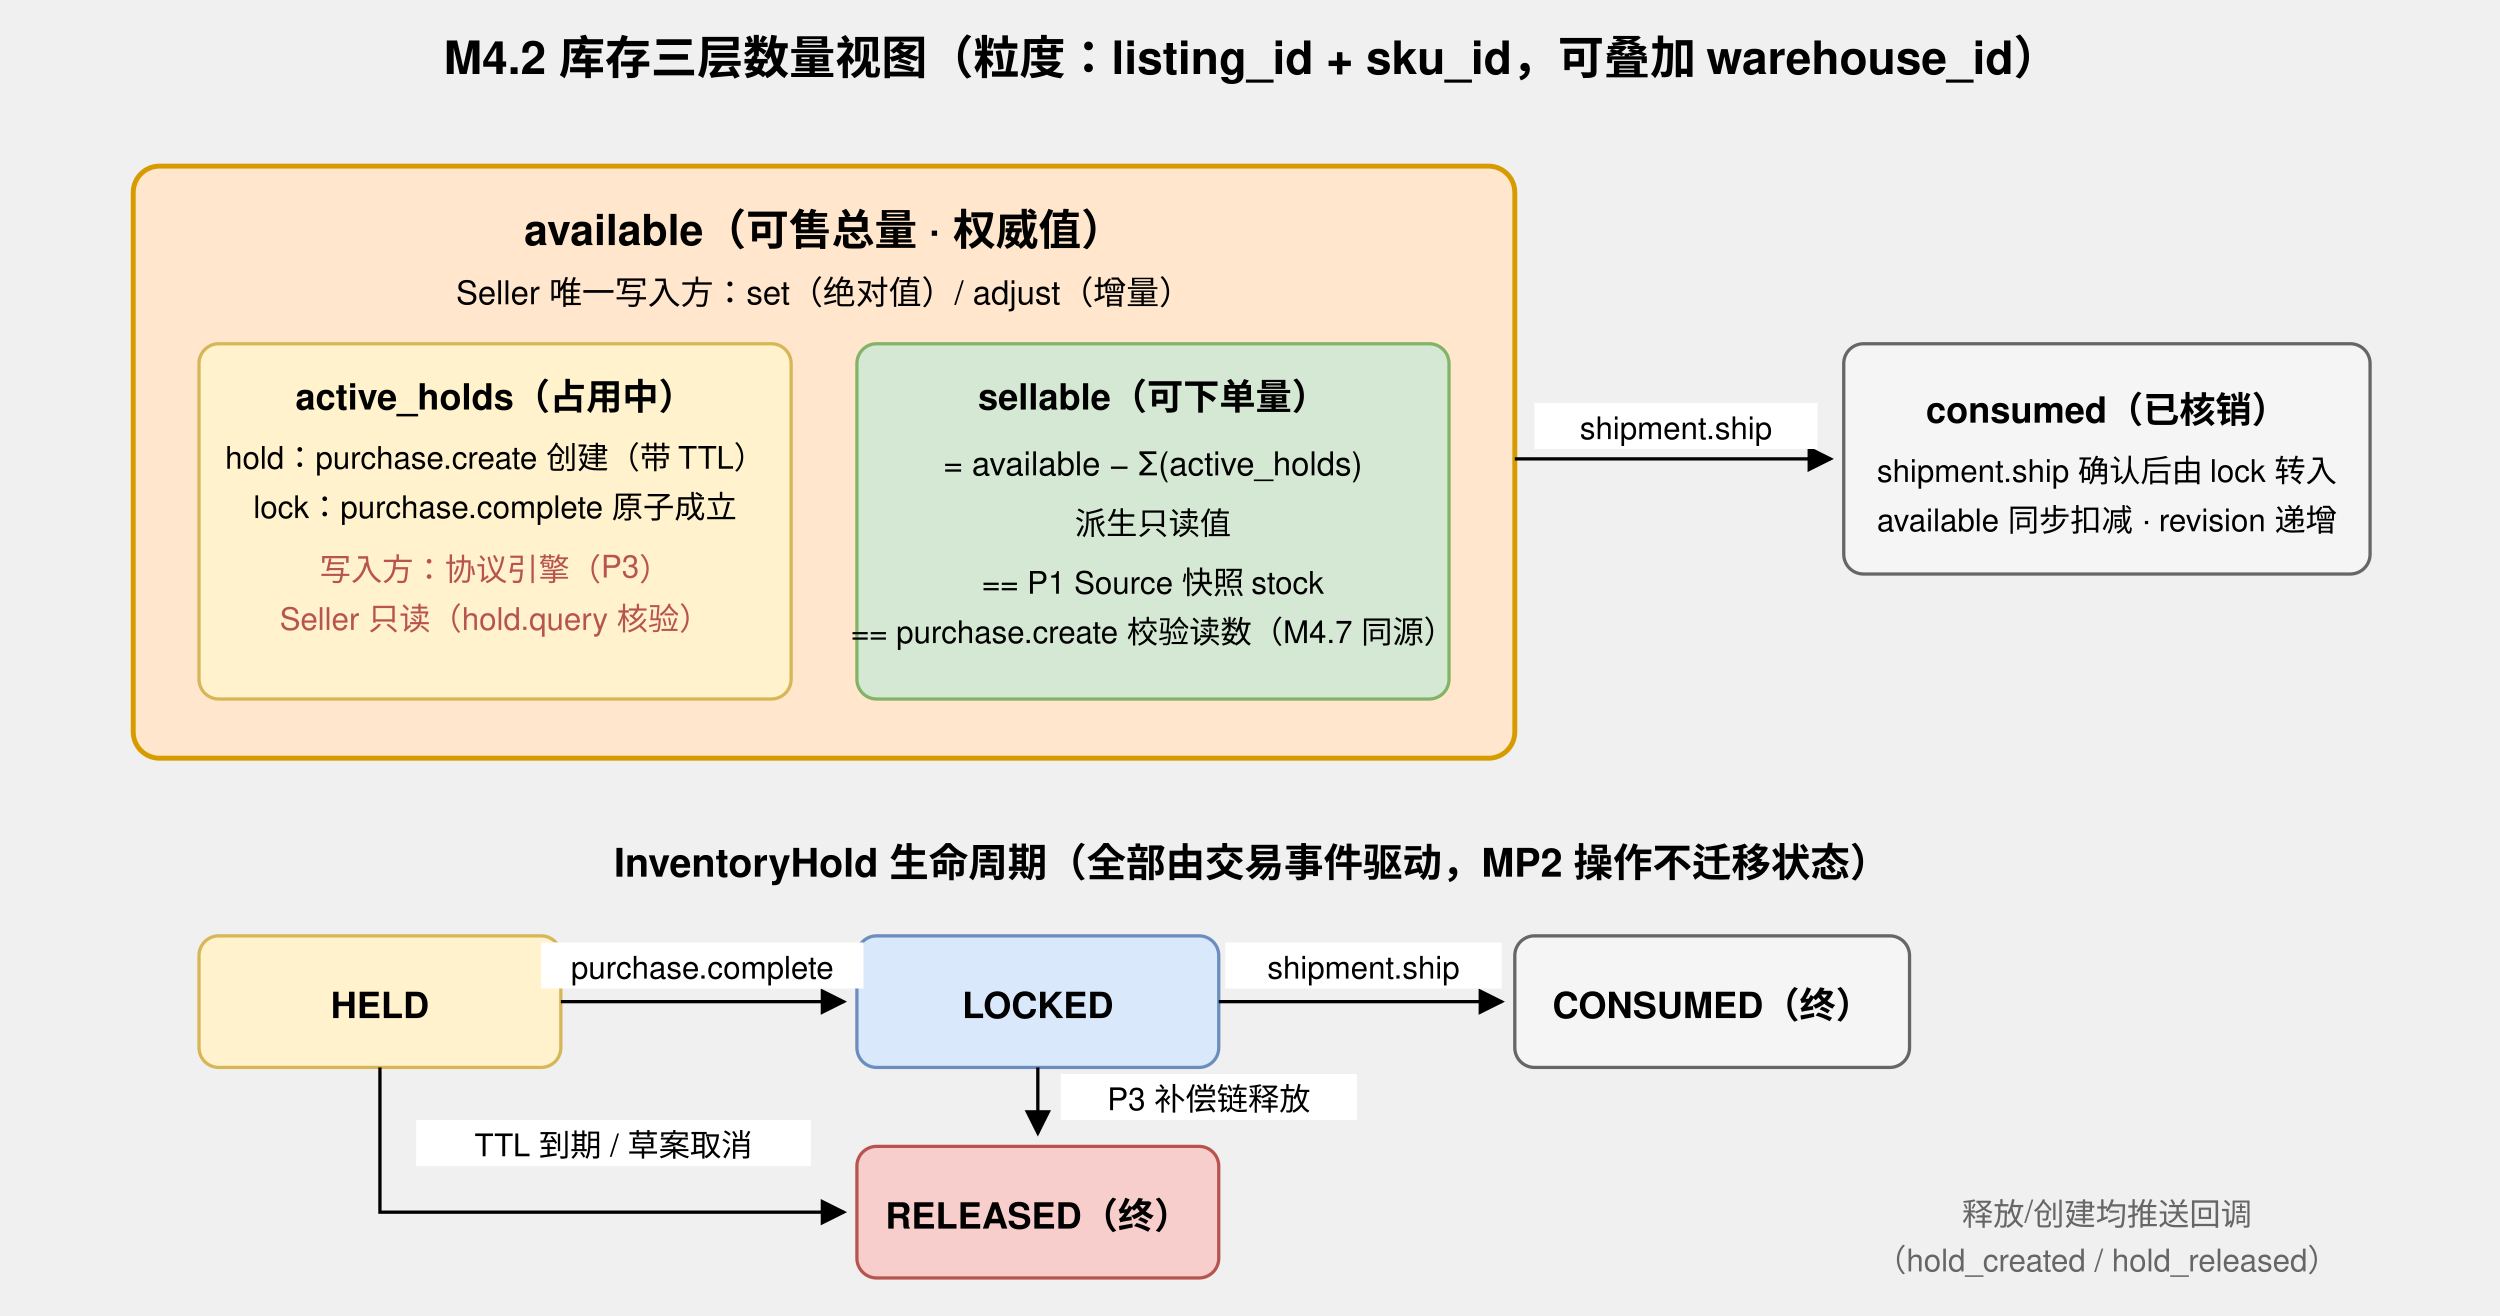
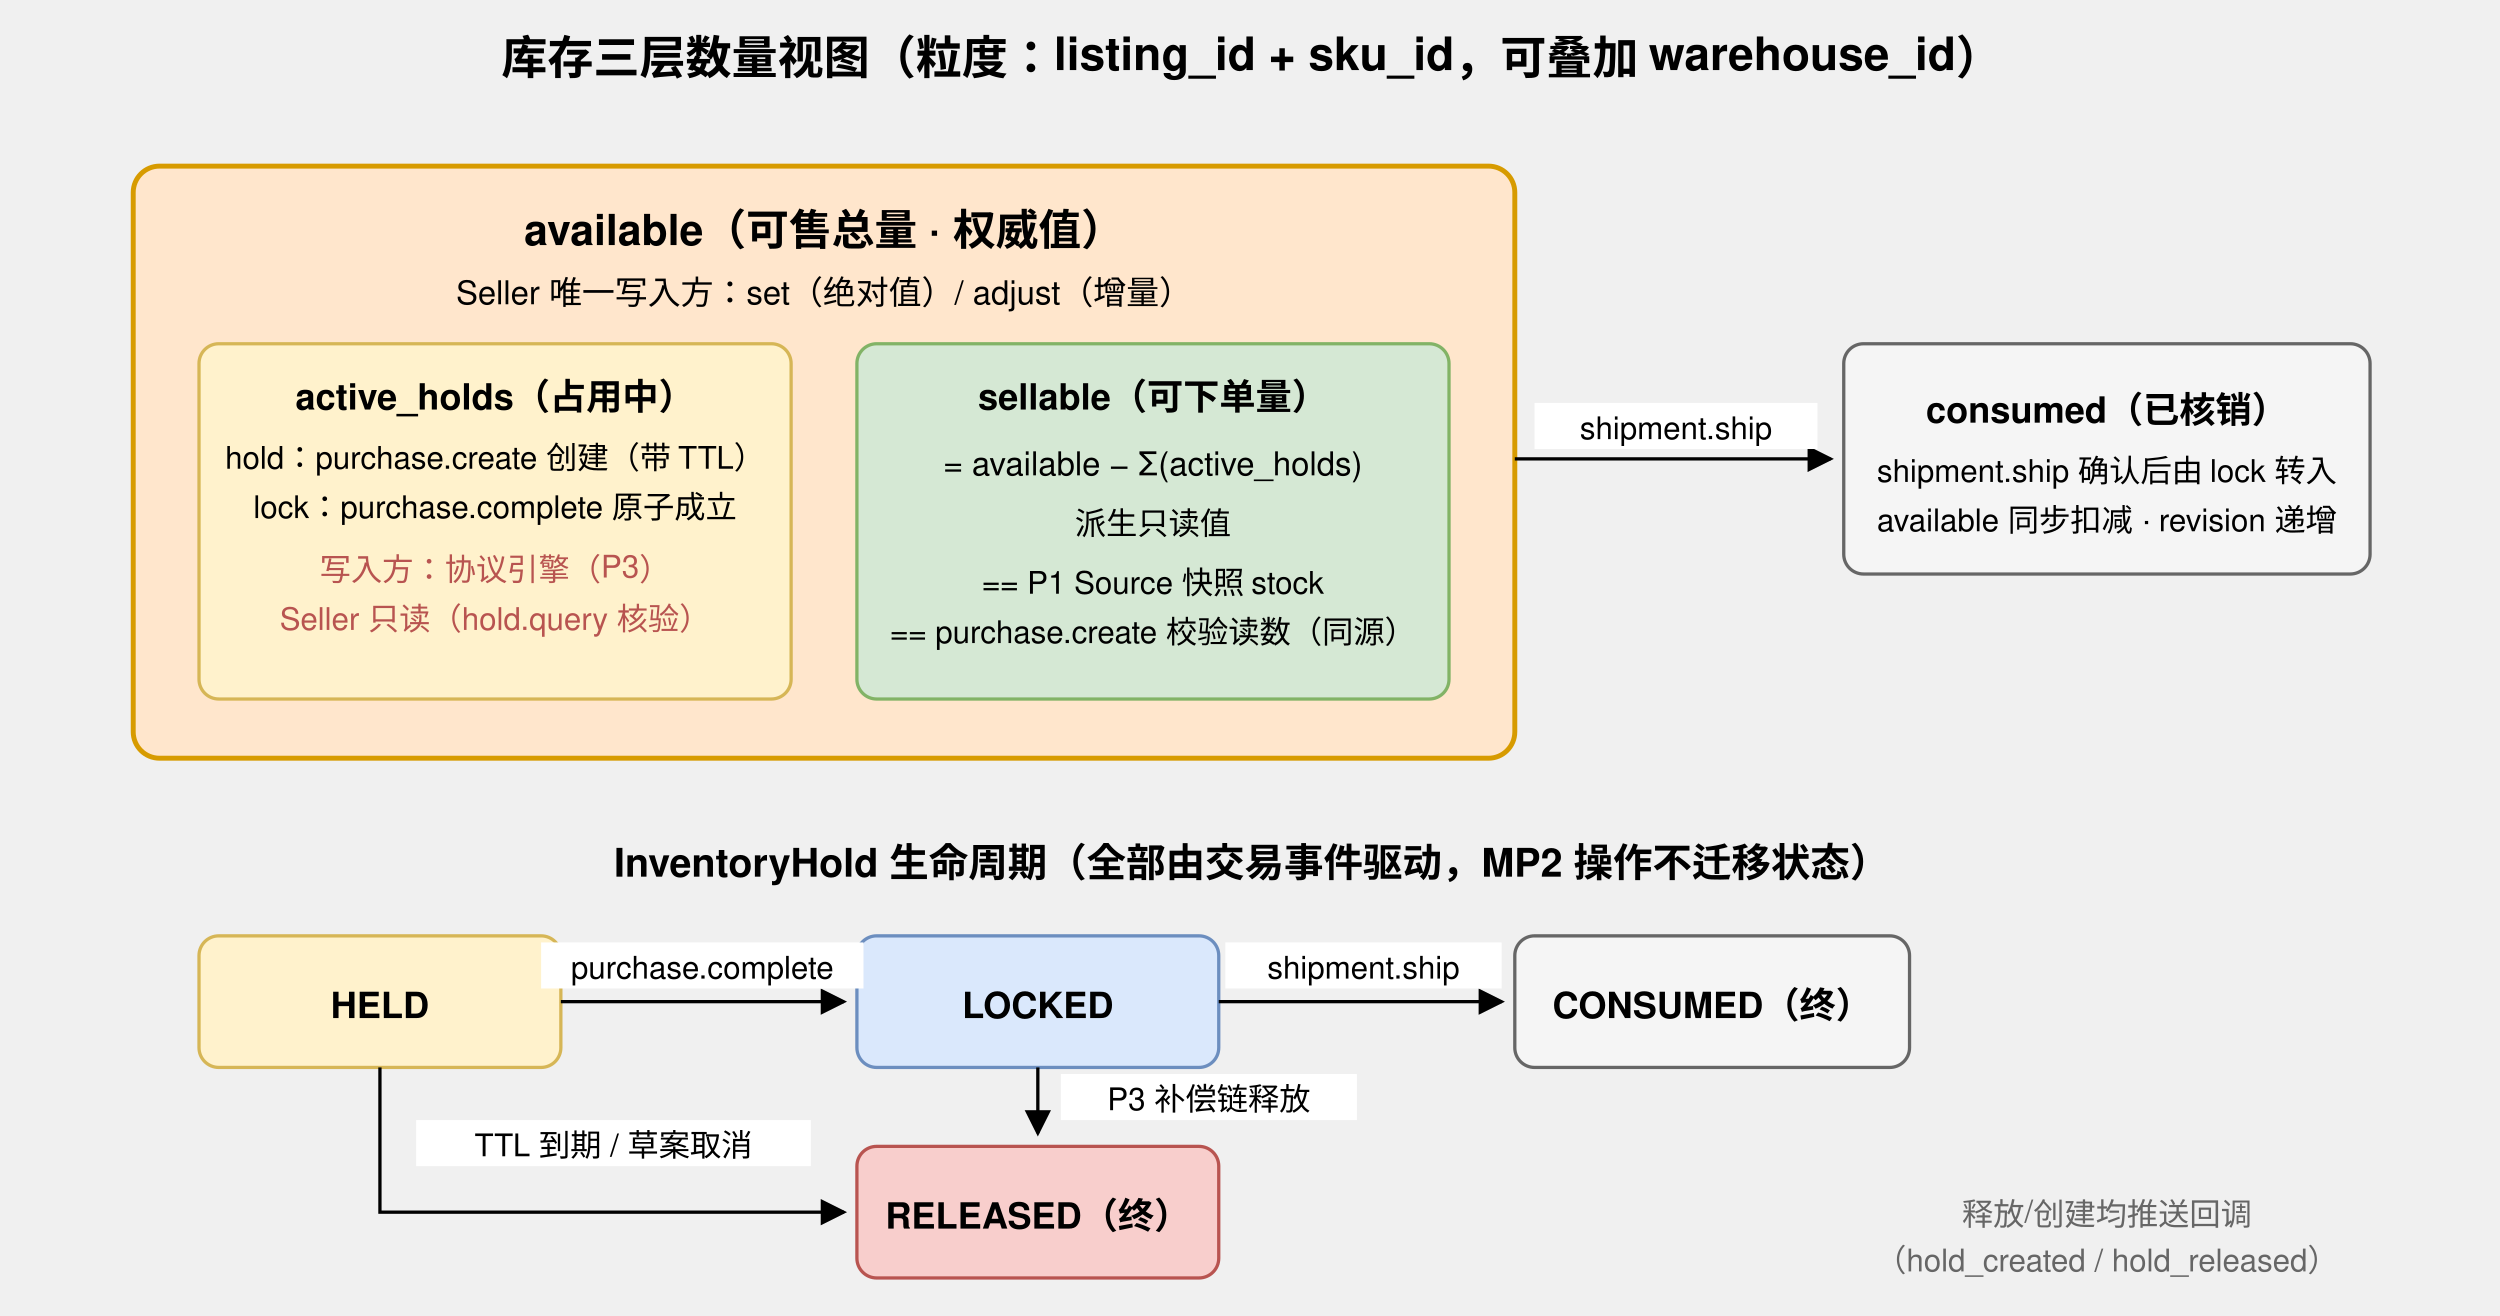
<svg xmlns="http://www.w3.org/2000/svg" version="1.1" width="760px" height="400px" viewBox="-0.5 -0.5 760 400" font-family="Helvetica">
  <defs>
    <marker id="mInvArrow" markerWidth="10" markerHeight="10" refX="7" refY="4" orient="auto" markerUnits="userSpaceOnUse">
      <path d="M0,0 L8,4 L0,8 Z" fill="rgb(0,0,0)" />
    </marker>
  </defs>
  <g>
-     <text x="380" y="22" text-anchor="middle" font-size="14" font-weight="bold">M4.2 库存三层数量视图（粒度：listing_id + sku_id，可叠加 warehouse_id）</text>
+     <text x="380" y="22" text-anchor="middle" font-size="14" font-weight="bold">库存三层数量视图（粒度：listing_id + sku_id，可叠加 warehouse_id）</text>
    <rect x="40" y="50" width="420" height="180" rx="8" fill="#ffe6cc" stroke="#d79b00" stroke-width="1.5" />
    <text x="250" y="74" text-anchor="middle" font-size="13" font-weight="bold">available（可售总量 · 权威值）</text>
    <text x="250" y="92" text-anchor="middle" font-size="10">Seller 唯一写入方：set（绝对值）/ adjust（增量）</text>
    <rect x="60" y="104" width="180" height="108" rx="6" fill="#fff2cc" stroke="#d6b656" />
    <text x="150" y="124" text-anchor="middle" font-size="11" font-weight="bold">active_holds（占用中）</text>
    <text x="150" y="142" text-anchor="middle" font-size="9.5">hold：purchase.create 创建（带 TTL）</text>
    <text x="150" y="157" text-anchor="middle" font-size="9.5">lock：purchase.complete 原子成立</text>
    <text x="150" y="176" text-anchor="middle" font-size="9.5" fill="#b85450">写入方：协议引擎（P3）</text>
    <text x="150" y="191" text-anchor="middle" font-size="9.5" fill="#b85450">Seller 只读（hold.query 核验）</text>
    <rect x="260" y="104" width="180" height="108" rx="6" fill="#d5e8d4" stroke="#82b366" />
    <text x="350" y="124" text-anchor="middle" font-size="11" font-weight="bold">sellable（可下单量）</text>
    <text x="350" y="144" text-anchor="middle" font-size="10">= available − Σ(active_holds)</text>
    <text x="350" y="162" text-anchor="middle" font-size="9.5">派生只读值</text>
    <text x="350" y="180" text-anchor="middle" font-size="9.5">== P1 Source 快照 stock</text>
-     <text x="350" y="195" text-anchor="middle" font-size="9.5">== purchase.create 校验读数（M4.7 同源）</text>
+     <text x="350" y="195" text-anchor="middle" font-size="9.5">== purchase.create 校验读数（同源）</text>
    <rect x="560" y="104" width="160" height="70" rx="6" fill="#f5f5f5" stroke="#666666" />
    <text x="640" y="128" text-anchor="middle" font-size="11" font-weight="bold">consumed（已核销）</text>
    <text x="640" y="146" text-anchor="middle" font-size="9.5">shipment.ship 确认后由 lock 转入</text>
    <text x="640" y="161" text-anchor="middle" font-size="9.5">available 同步扣减 · revision 递增</text>
    <path d="M 240 158 L 254 158" fill="none" stroke="rgb(0,0,0)" opacity="0" />
    <path d="M 460 139 L 556 139" fill="none" stroke="rgb(0,0,0)" marker-end="url(#mInvArrow)" />
    <g font-size="9.5" text-anchor="middle">
      <rect x="466" y="122" width="86" height="14" fill="#fff" />
      <text x="509" y="133">shipment.ship</text>
    </g>
    <text x="380" y="266" text-anchor="middle" font-size="12" font-weight="bold">InventoryHold 生命周期（全部由交易事件驱动，MP2 操作不迁移状态）</text>
    <rect x="60" y="284" width="110" height="40" rx="6" fill="#fff2cc" stroke="#d6b656" />
    <text x="115" y="309" text-anchor="middle" font-size="11" font-weight="bold">HELD</text>
    <rect x="260" y="284" width="110" height="40" rx="6" fill="#dae8fc" stroke="#6c8ebf" />
    <text x="315" y="309" text-anchor="middle" font-size="11" font-weight="bold">LOCKED</text>
    <rect x="460" y="284" width="120" height="40" rx="6" fill="#f5f5f5" stroke="#666666" />
    <text x="520" y="309" text-anchor="middle" font-size="11" font-weight="bold">CONSUMED（终）</text>
    <rect x="260" y="348" width="110" height="40" rx="6" fill="#f8cecc" stroke="#b85450" />
    <text x="315" y="373" text-anchor="middle" font-size="11" font-weight="bold">RELEASED（终）</text>
    <path d="M 170 304 L 256 304" fill="none" stroke="rgb(0,0,0)" marker-end="url(#mInvArrow)" />
    <g font-size="9.5" text-anchor="middle">
      <rect x="164" y="286" width="98" height="14" fill="#fff" />
      <text x="213" y="297">purchase.complete</text>
    </g>
    <path d="M 370 304 L 456 304" fill="none" stroke="rgb(0,0,0)" marker-end="url(#mInvArrow)" />
    <g font-size="9.5" text-anchor="middle">
      <rect x="372" y="286" width="84" height="14" fill="#fff" />
      <text x="414" y="297">shipment.ship</text>
    </g>
    <path d="M 115 324 L 115 368 L 256 368" fill="none" stroke="rgb(0,0,0)" marker-end="url(#mInvArrow)" />
    <g font-size="9.5" text-anchor="middle">
      <rect x="126" y="340" width="120" height="14" fill="#fff" />
      <text x="186" y="351">TTL 到期 / 草案取消</text>
    </g>
    <path d="M 315 324 L 315 344" fill="none" stroke="rgb(0,0,0)" marker-end="url(#mInvArrow)" />
    <g font-size="9.5" text-anchor="middle">
      <rect x="322" y="326" width="90" height="14" fill="#fff" />
      <text x="367" y="337">P3 补偿链释放</text>
    </g>
    <text x="640" y="372" text-anchor="middle" font-size="9.5" fill="#666">释放/创建均推送回调</text>
    <text x="640" y="386" text-anchor="middle" font-size="9.5" fill="#666">（hold_created / hold_released）</text>
  </g>
</svg>
